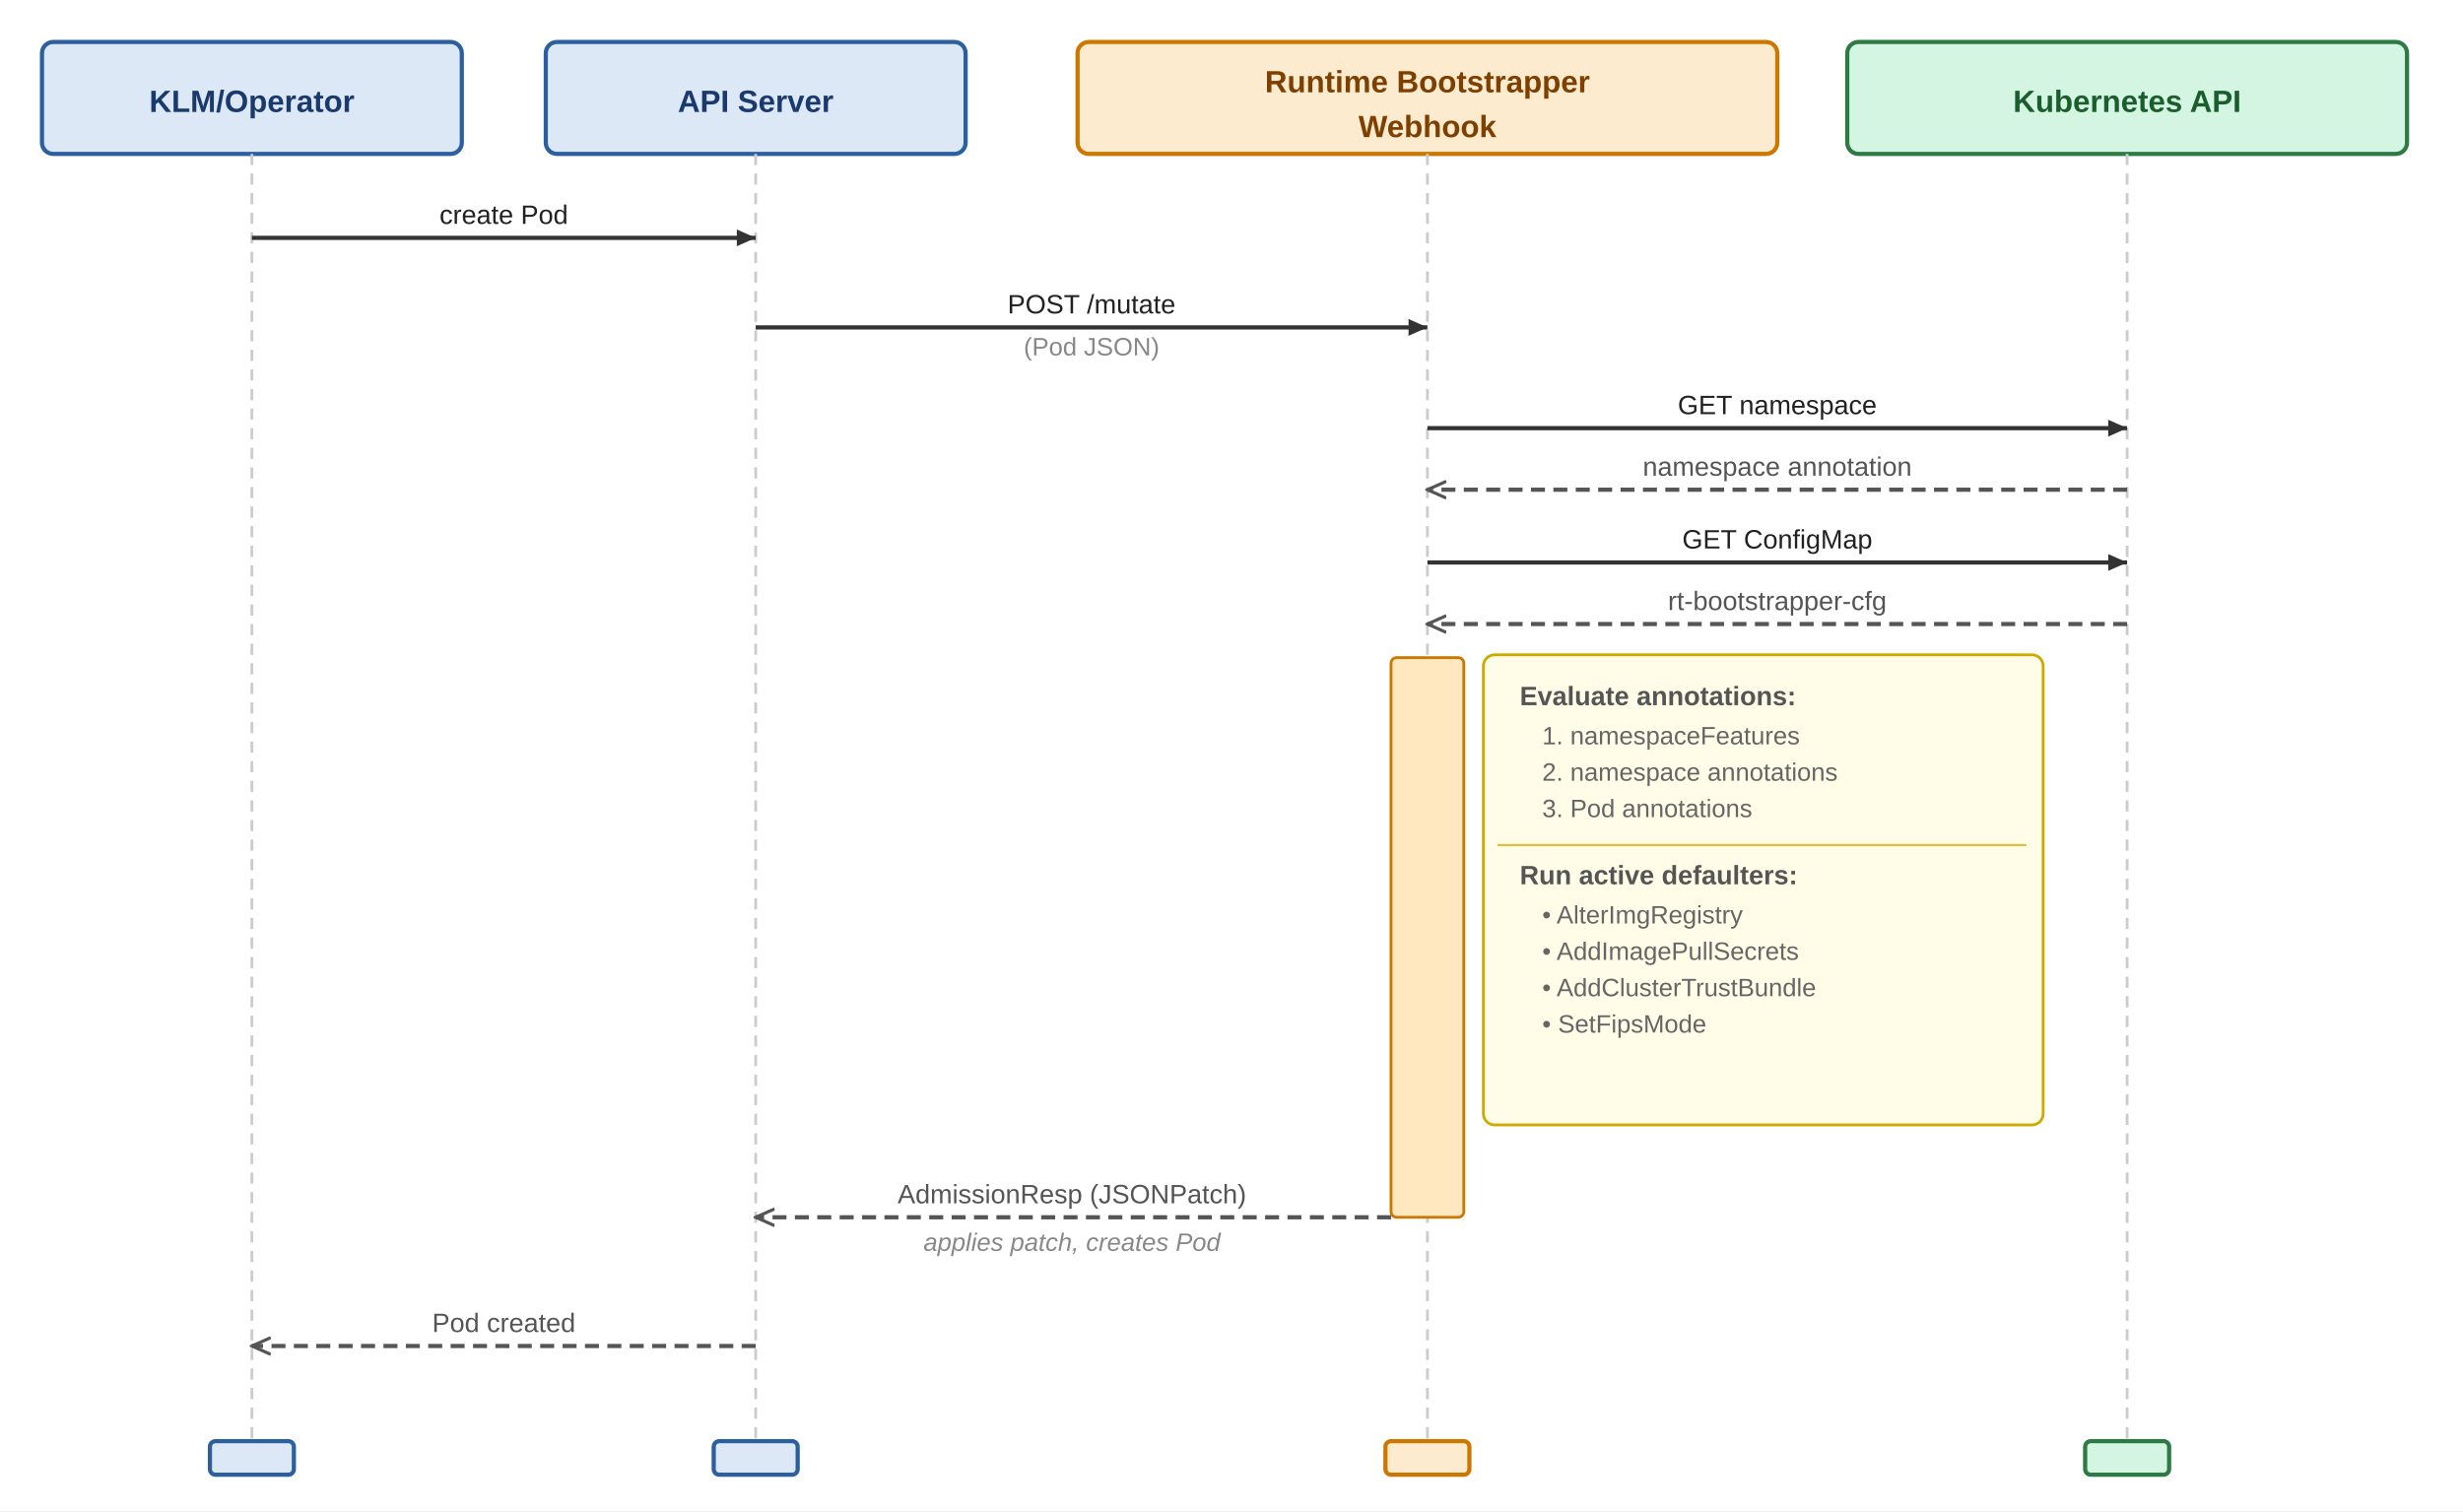
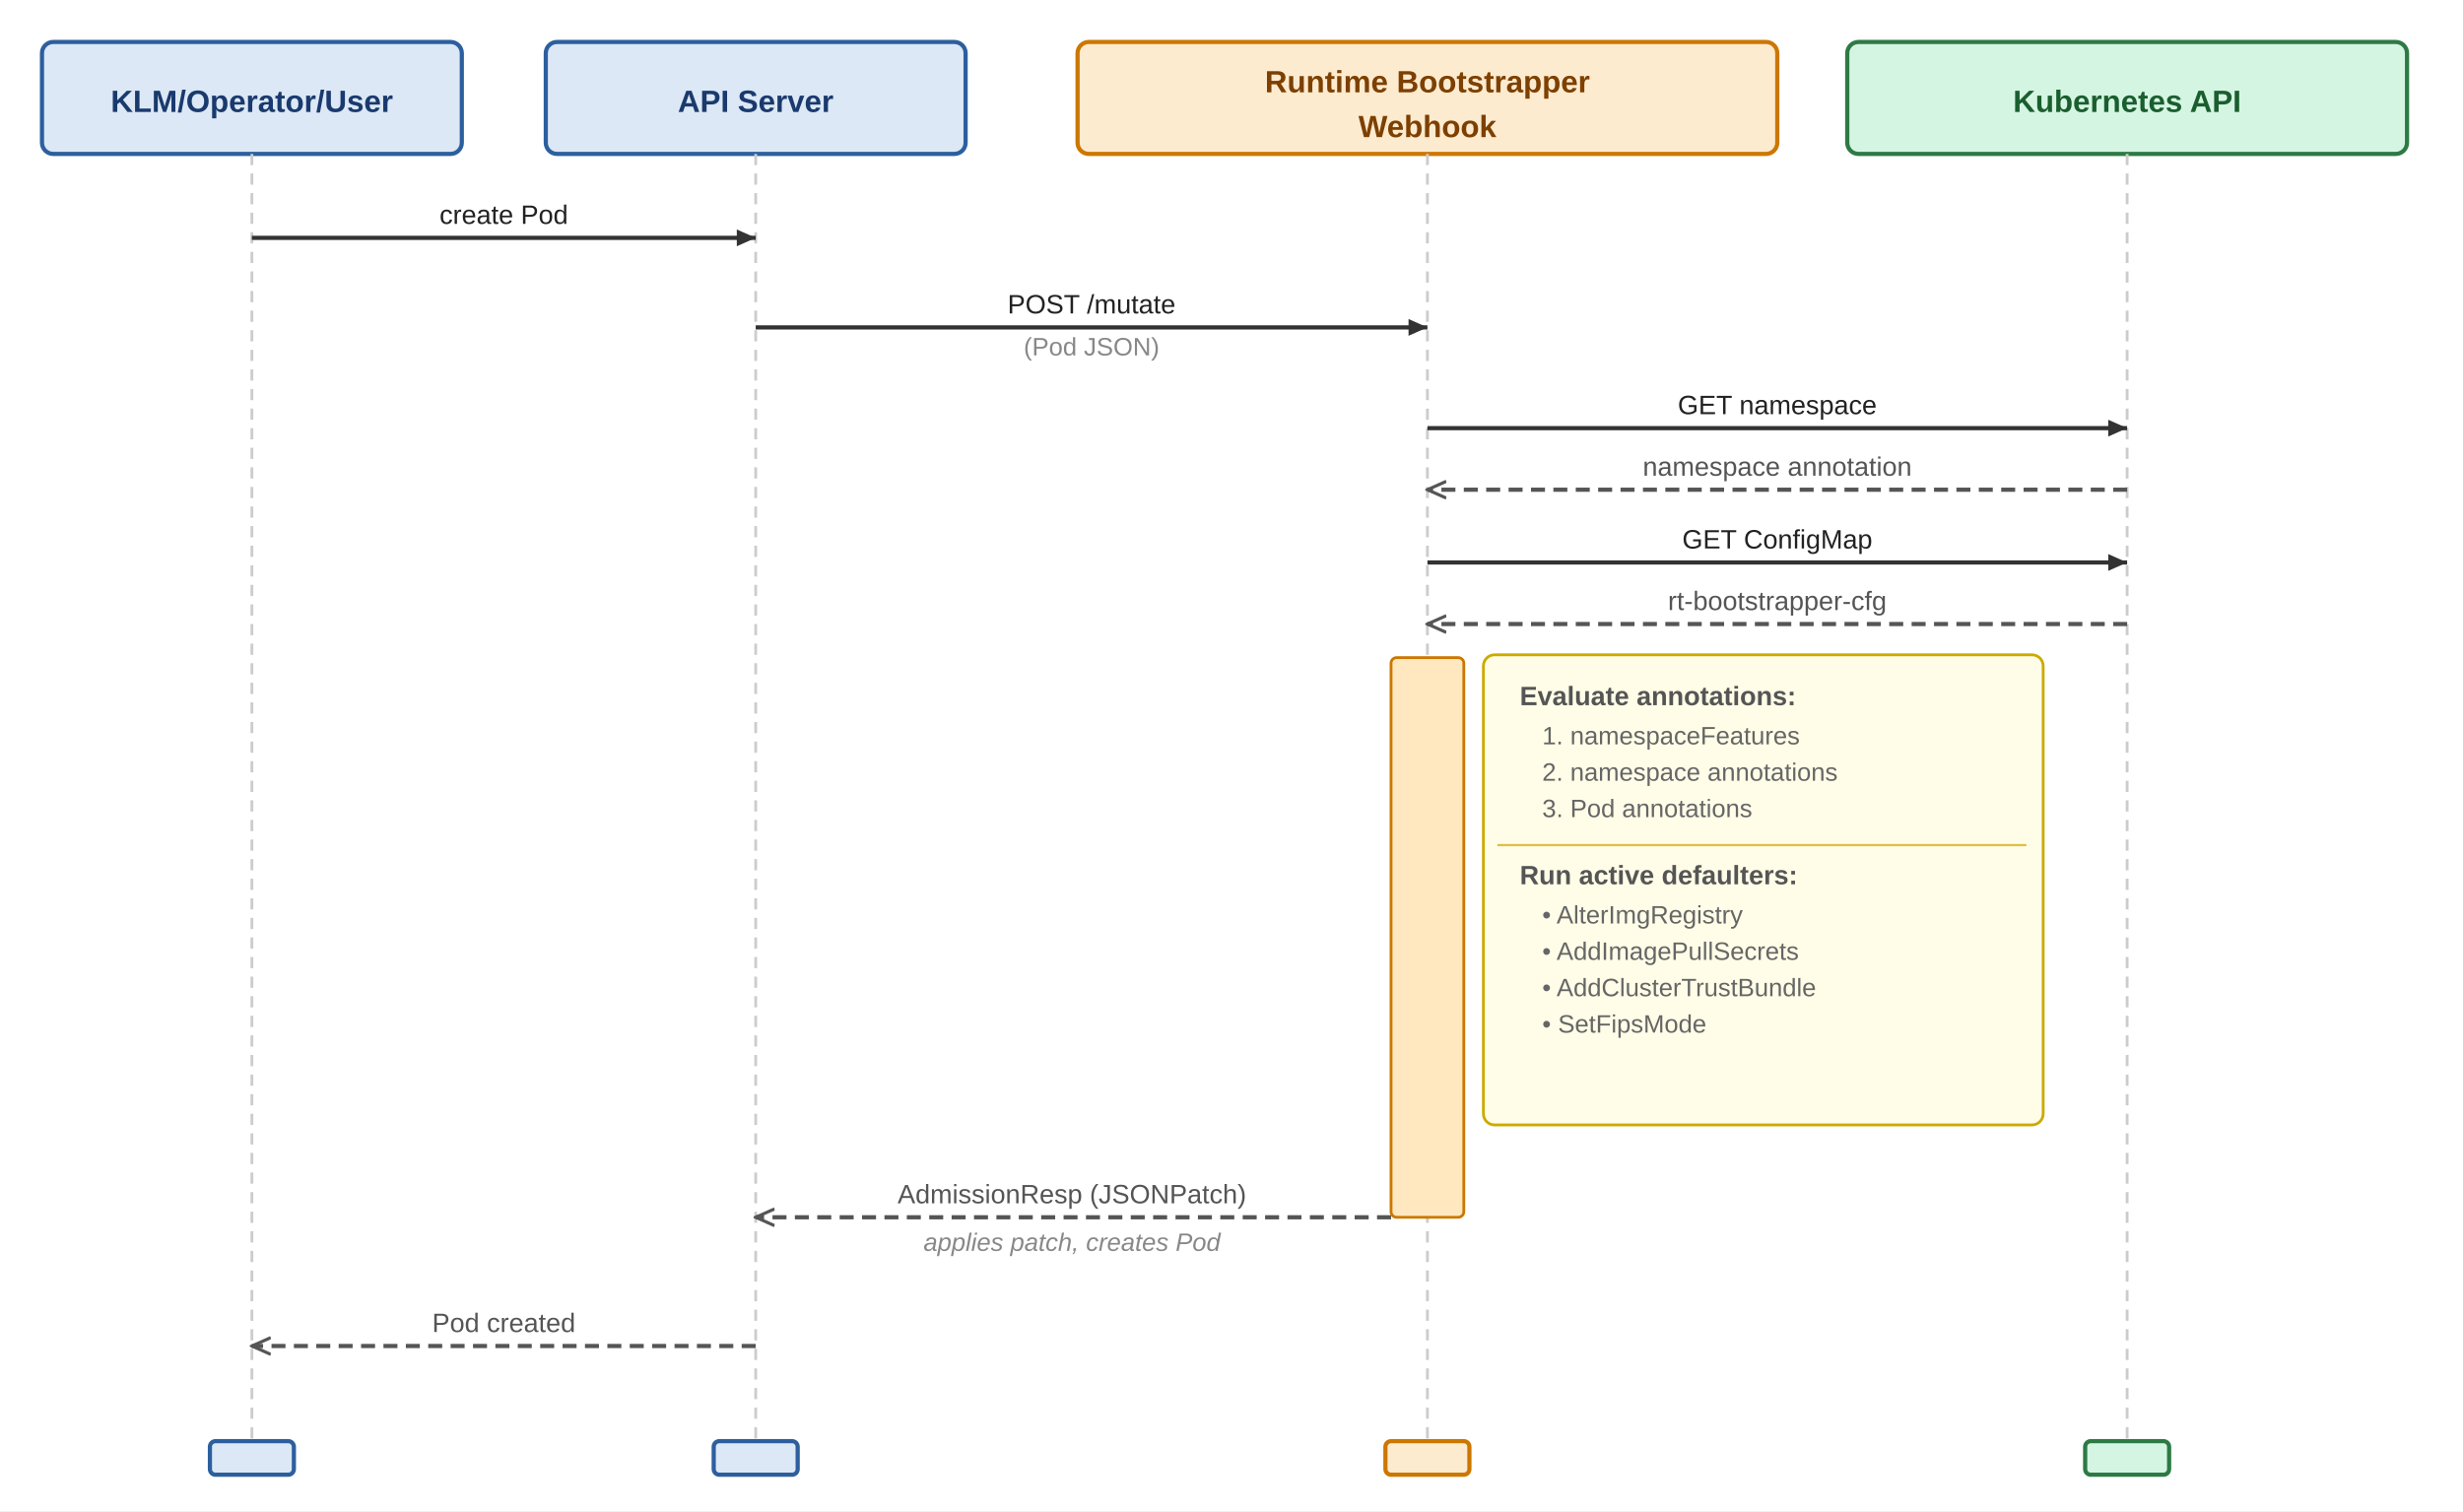
<svg xmlns="http://www.w3.org/2000/svg" width="880" height="540" font-family="system-ui, -apple-system, 'Segoe UI', Arial, sans-serif" font-size="10">
  <defs>
    <marker id="solid" viewBox="0 0 10 10" refX="9" refY="5" markerWidth="5" markerHeight="5" orient="auto">
      <polygon points="0,1 9,5 0,9" fill="#333" />
    </marker>
    <marker id="open" viewBox="0 0 10 10" refX="9" refY="5" markerWidth="5" markerHeight="5" orient="auto">
      <polyline points="0,1 9,5 0,9" fill="none" stroke="#555" stroke-width="1.5" />
    </marker>
  </defs>
  <rect width="880" height="540" fill="white" />
  <rect x="15" y="15" width="150" height="40" rx="4" fill="#dce8f5" stroke="#2c5f9e" stroke-width="1.5" />
-   <text x="90" y="40" text-anchor="middle" font-size="11" font-weight="bold" fill="#1a3a6e">KLM/Operator</text>
+   <text x="90" y="40" text-anchor="middle" font-size="11" font-weight="bold" fill="#1a3a6e">KLM/Operator/User</text>
  <rect x="195" y="15" width="150" height="40" rx="4" fill="#dce8f5" stroke="#2c5f9e" stroke-width="1.5" />
  <text x="270" y="40" text-anchor="middle" font-size="11" font-weight="bold" fill="#1a3a6e">API Server</text>
  <rect x="385" y="15" width="250" height="40" rx="4" fill="#fdebd0" stroke="#cc7700" stroke-width="1.5" />
  <text x="510" y="33" text-anchor="middle" font-size="11" font-weight="bold" fill="#7d4000">Runtime Bootstrapper</text>
  <text x="510" y="49" text-anchor="middle" font-size="11" font-weight="bold" fill="#7d4000">Webhook</text>
  <rect x="660" y="15" width="200" height="40" rx="4" fill="#d5f5e3" stroke="#2d7a44" stroke-width="1.5" />
  <text x="760" y="40" text-anchor="middle" font-size="11" font-weight="bold" fill="#1a5e2e">Kubernetes API</text>
  <line x1="90" y1="55" x2="90" y2="515" stroke="#ccc" stroke-width="1" stroke-dasharray="4,3" />
  <line x1="270" y1="55" x2="270" y2="515" stroke="#ccc" stroke-width="1" stroke-dasharray="4,3" />
  <line x1="510" y1="55" x2="510" y2="515" stroke="#ccc" stroke-width="1" stroke-dasharray="4,3" />
  <line x1="760" y1="55" x2="760" y2="515" stroke="#ccc" stroke-width="1" stroke-dasharray="4,3" />
  <line x1="90" y1="85" x2="270" y2="85" stroke="#333" stroke-width="1.5" marker-end="url(#solid)" />
  <text x="180" y="80" text-anchor="middle" font-size="9.5" fill="#222">create Pod</text>
  <line x1="270" y1="117" x2="510" y2="117" stroke="#333" stroke-width="1.5" marker-end="url(#solid)" />
  <text x="390" y="112" text-anchor="middle" font-size="9.5" fill="#222">POST /mutate</text>
  <text x="390" y="127" text-anchor="middle" font-size="9" fill="#888">(Pod JSON)</text>
  <line x1="510" y1="153" x2="760" y2="153" stroke="#333" stroke-width="1.5" marker-end="url(#solid)" />
  <text x="635" y="148" text-anchor="middle" font-size="9.5" fill="#222">GET namespace</text>
  <line x1="760" y1="175" x2="510" y2="175" stroke="#555" stroke-width="1.5" stroke-dasharray="5,3" marker-end="url(#open)" />
  <text x="635" y="170" text-anchor="middle" font-size="9.5" fill="#555">namespace annotation</text>
  <line x1="510" y1="201" x2="760" y2="201" stroke="#333" stroke-width="1.5" marker-end="url(#solid)" />
  <text x="635" y="196" text-anchor="middle" font-size="9.5" fill="#222">GET ConfigMap</text>
  <line x1="760" y1="223" x2="510" y2="223" stroke="#555" stroke-width="1.5" stroke-dasharray="5,3" marker-end="url(#open)" />
  <text x="635" y="218" text-anchor="middle" font-size="9.5" fill="#555">rt-bootstrapper-cfg</text>
  <rect x="497" y="235" width="26" height="200" rx="2" fill="#ffe8c0" stroke="#cc7700" stroke-width="1" />
  <rect x="530" y="234" width="200" height="168" rx="4" fill="#fffde7" stroke="#ccaa00" stroke-width="1" />
  <text x="543" y="252" font-size="9.5" font-weight="bold" fill="#555">Evaluate annotations:</text>
  <text x="551" y="266" font-size="9" fill="#666">1. namespaceFeatures</text>
  <text x="551" y="279" font-size="9" fill="#666">2. namespace annotations</text>
  <text x="551" y="292" font-size="9" fill="#666">3. Pod annotations</text>
  <line x1="535" y1="302" x2="724" y2="302" stroke="#ddc040" stroke-width="0.8" />
  <text x="543" y="316" font-size="9.5" font-weight="bold" fill="#555">Run active defaulters:</text>
  <text x="551" y="330" font-size="9" fill="#666">• AlterImgRegistry</text>
  <text x="551" y="343" font-size="9" fill="#666">• AddImagePullSecrets</text>
  <text x="551" y="356" font-size="9" fill="#666">• AddClusterTrustBundle</text>
  <text x="551" y="369" font-size="9" fill="#666">• SetFipsMode</text>
  <line x1="497" y1="435" x2="270" y2="435" stroke="#555" stroke-width="1.5" stroke-dasharray="5,3" marker-end="url(#open)" />
  <text x="383" y="430" text-anchor="middle" font-size="9.5" fill="#555">AdmissionResp (JSONPatch)</text>
  <text x="383" y="447" text-anchor="middle" font-size="9" fill="#888" font-style="italic">applies patch, creates Pod</text>
  <line x1="270" y1="481" x2="90" y2="481" stroke="#555" stroke-width="1.5" stroke-dasharray="5,3" marker-end="url(#open)" />
  <text x="180" y="476" text-anchor="middle" font-size="9.5" fill="#555">Pod created</text>
  <rect x="75" y="515" width="30" height="12" rx="2" fill="#dce8f5" stroke="#2c5f9e" stroke-width="1.5" />
  <rect x="255" y="515" width="30" height="12" rx="2" fill="#dce8f5" stroke="#2c5f9e" stroke-width="1.5" />
  <rect x="495" y="515" width="30" height="12" rx="2" fill="#fdebd0" stroke="#cc7700" stroke-width="1.5" />
  <rect x="745" y="515" width="30" height="12" rx="2" fill="#d5f5e3" stroke="#2d7a44" stroke-width="1.5" />
</svg>
